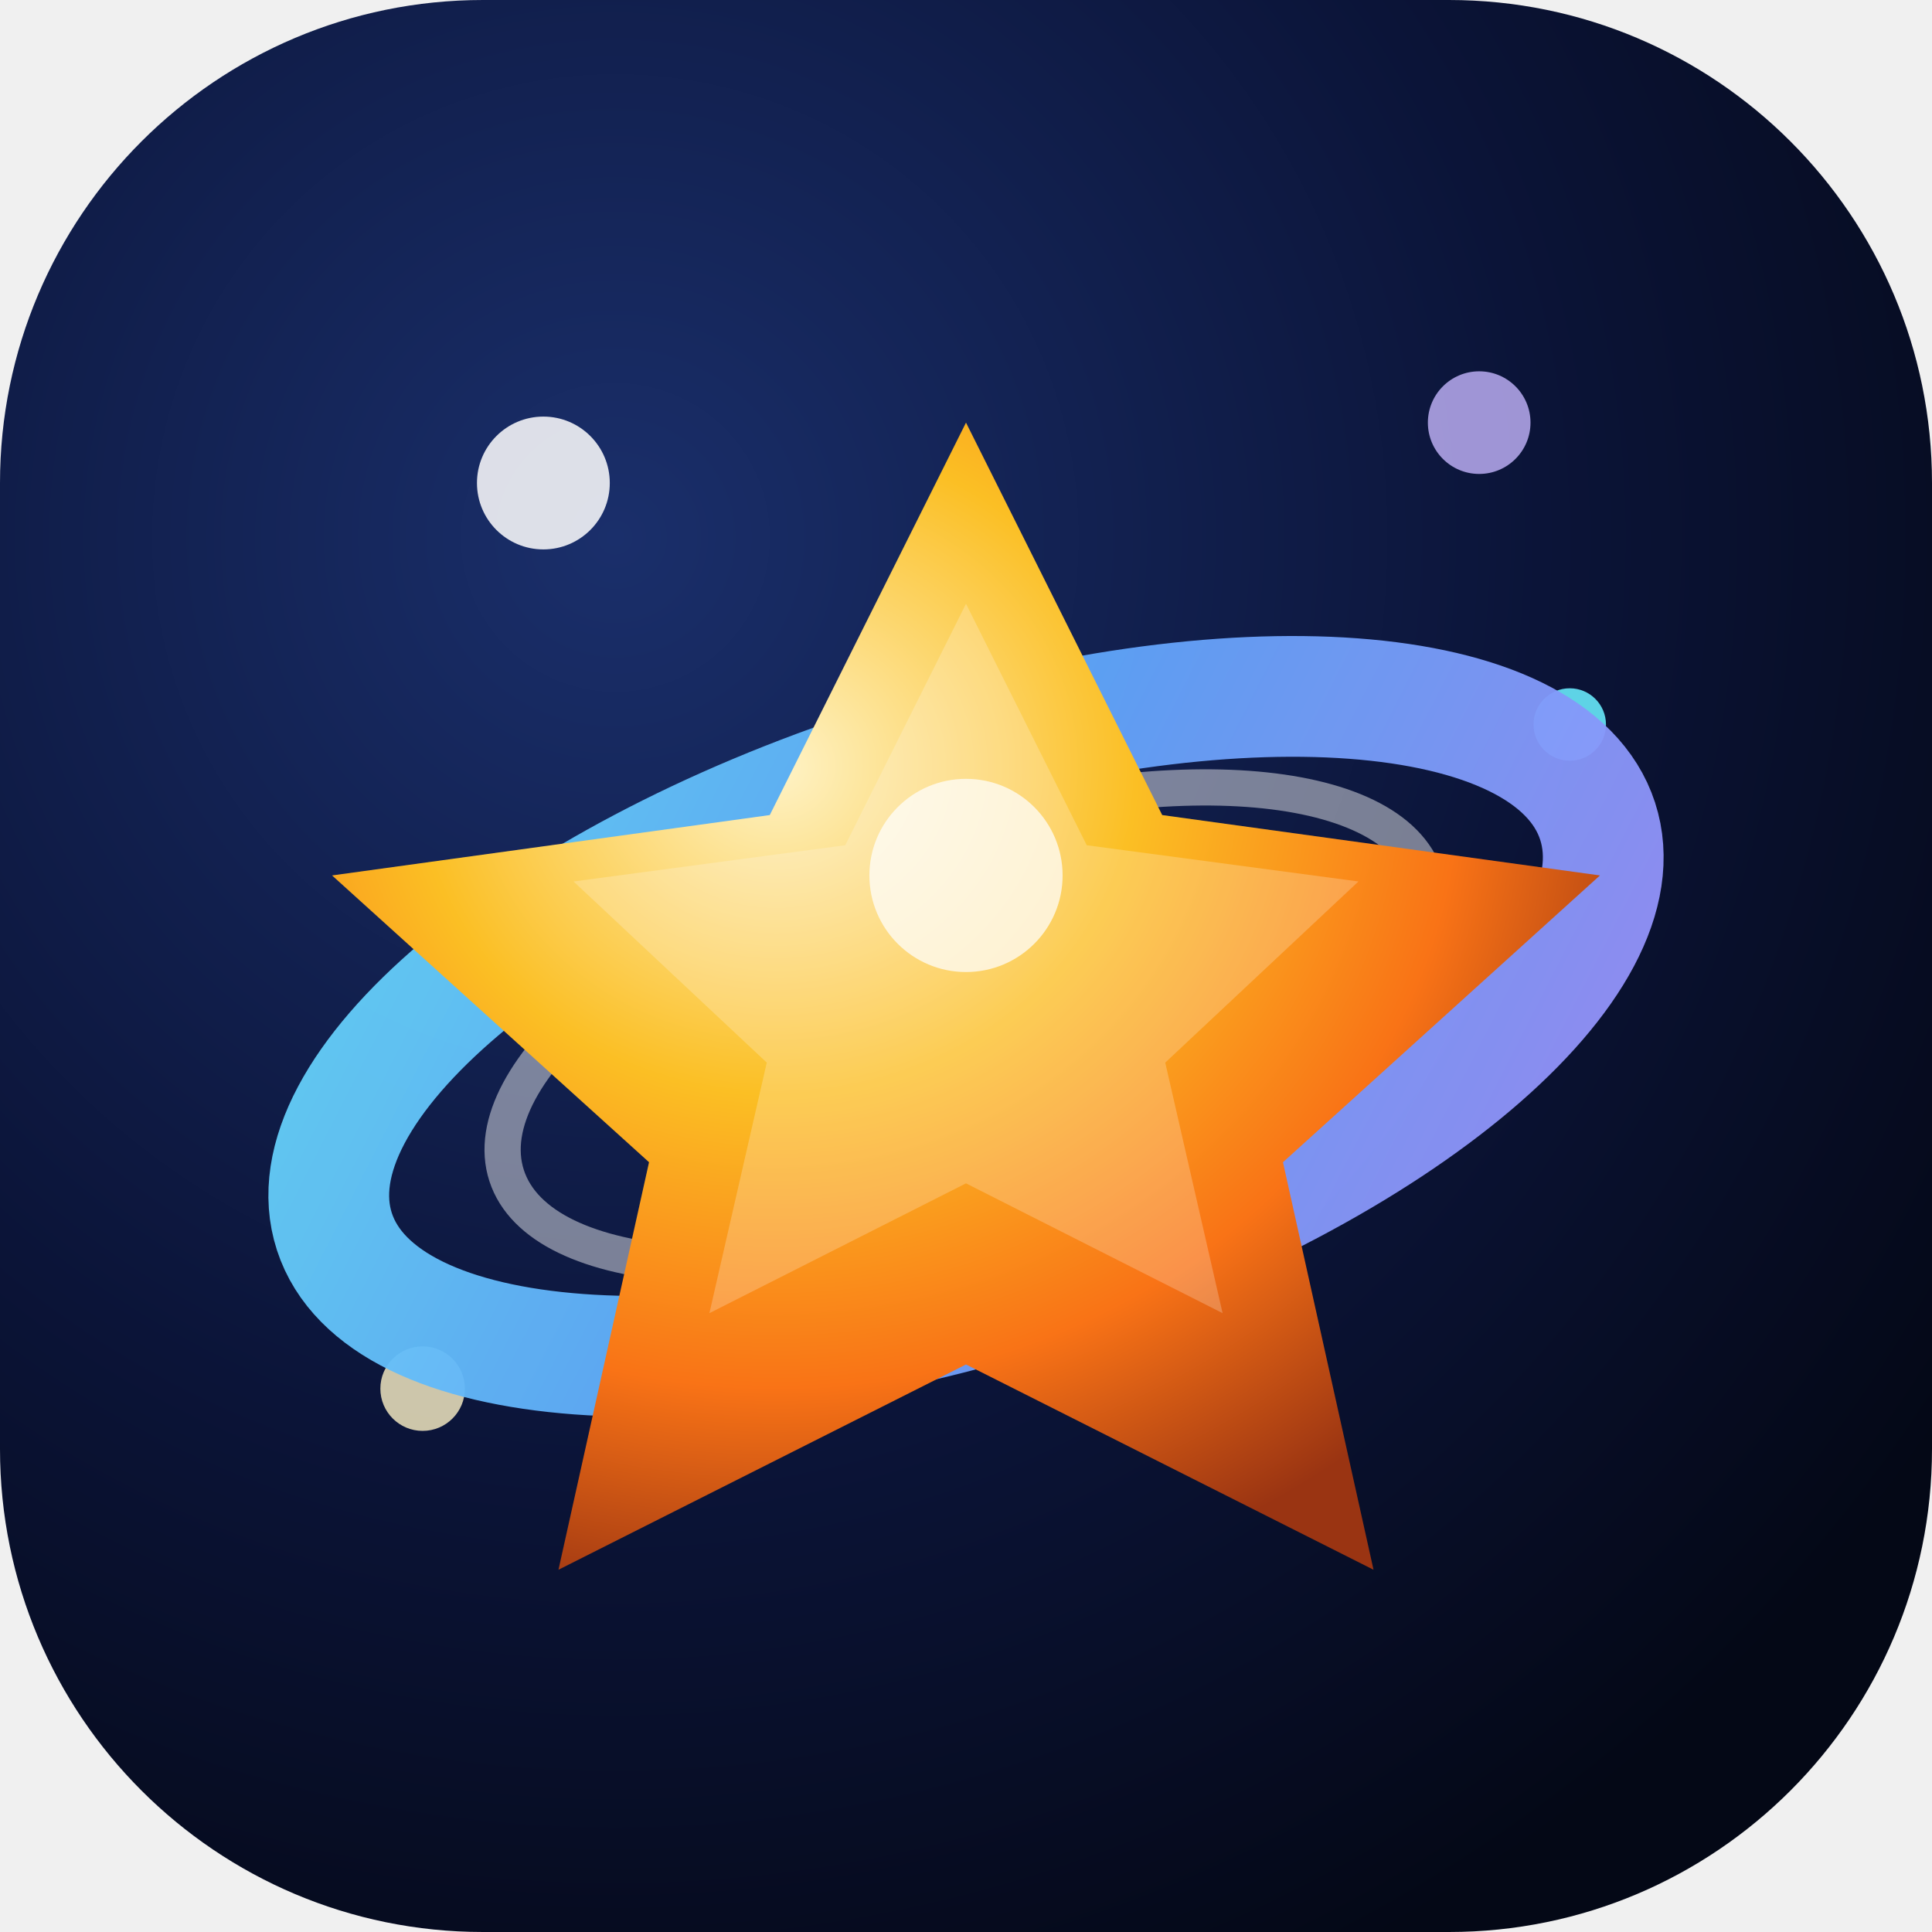
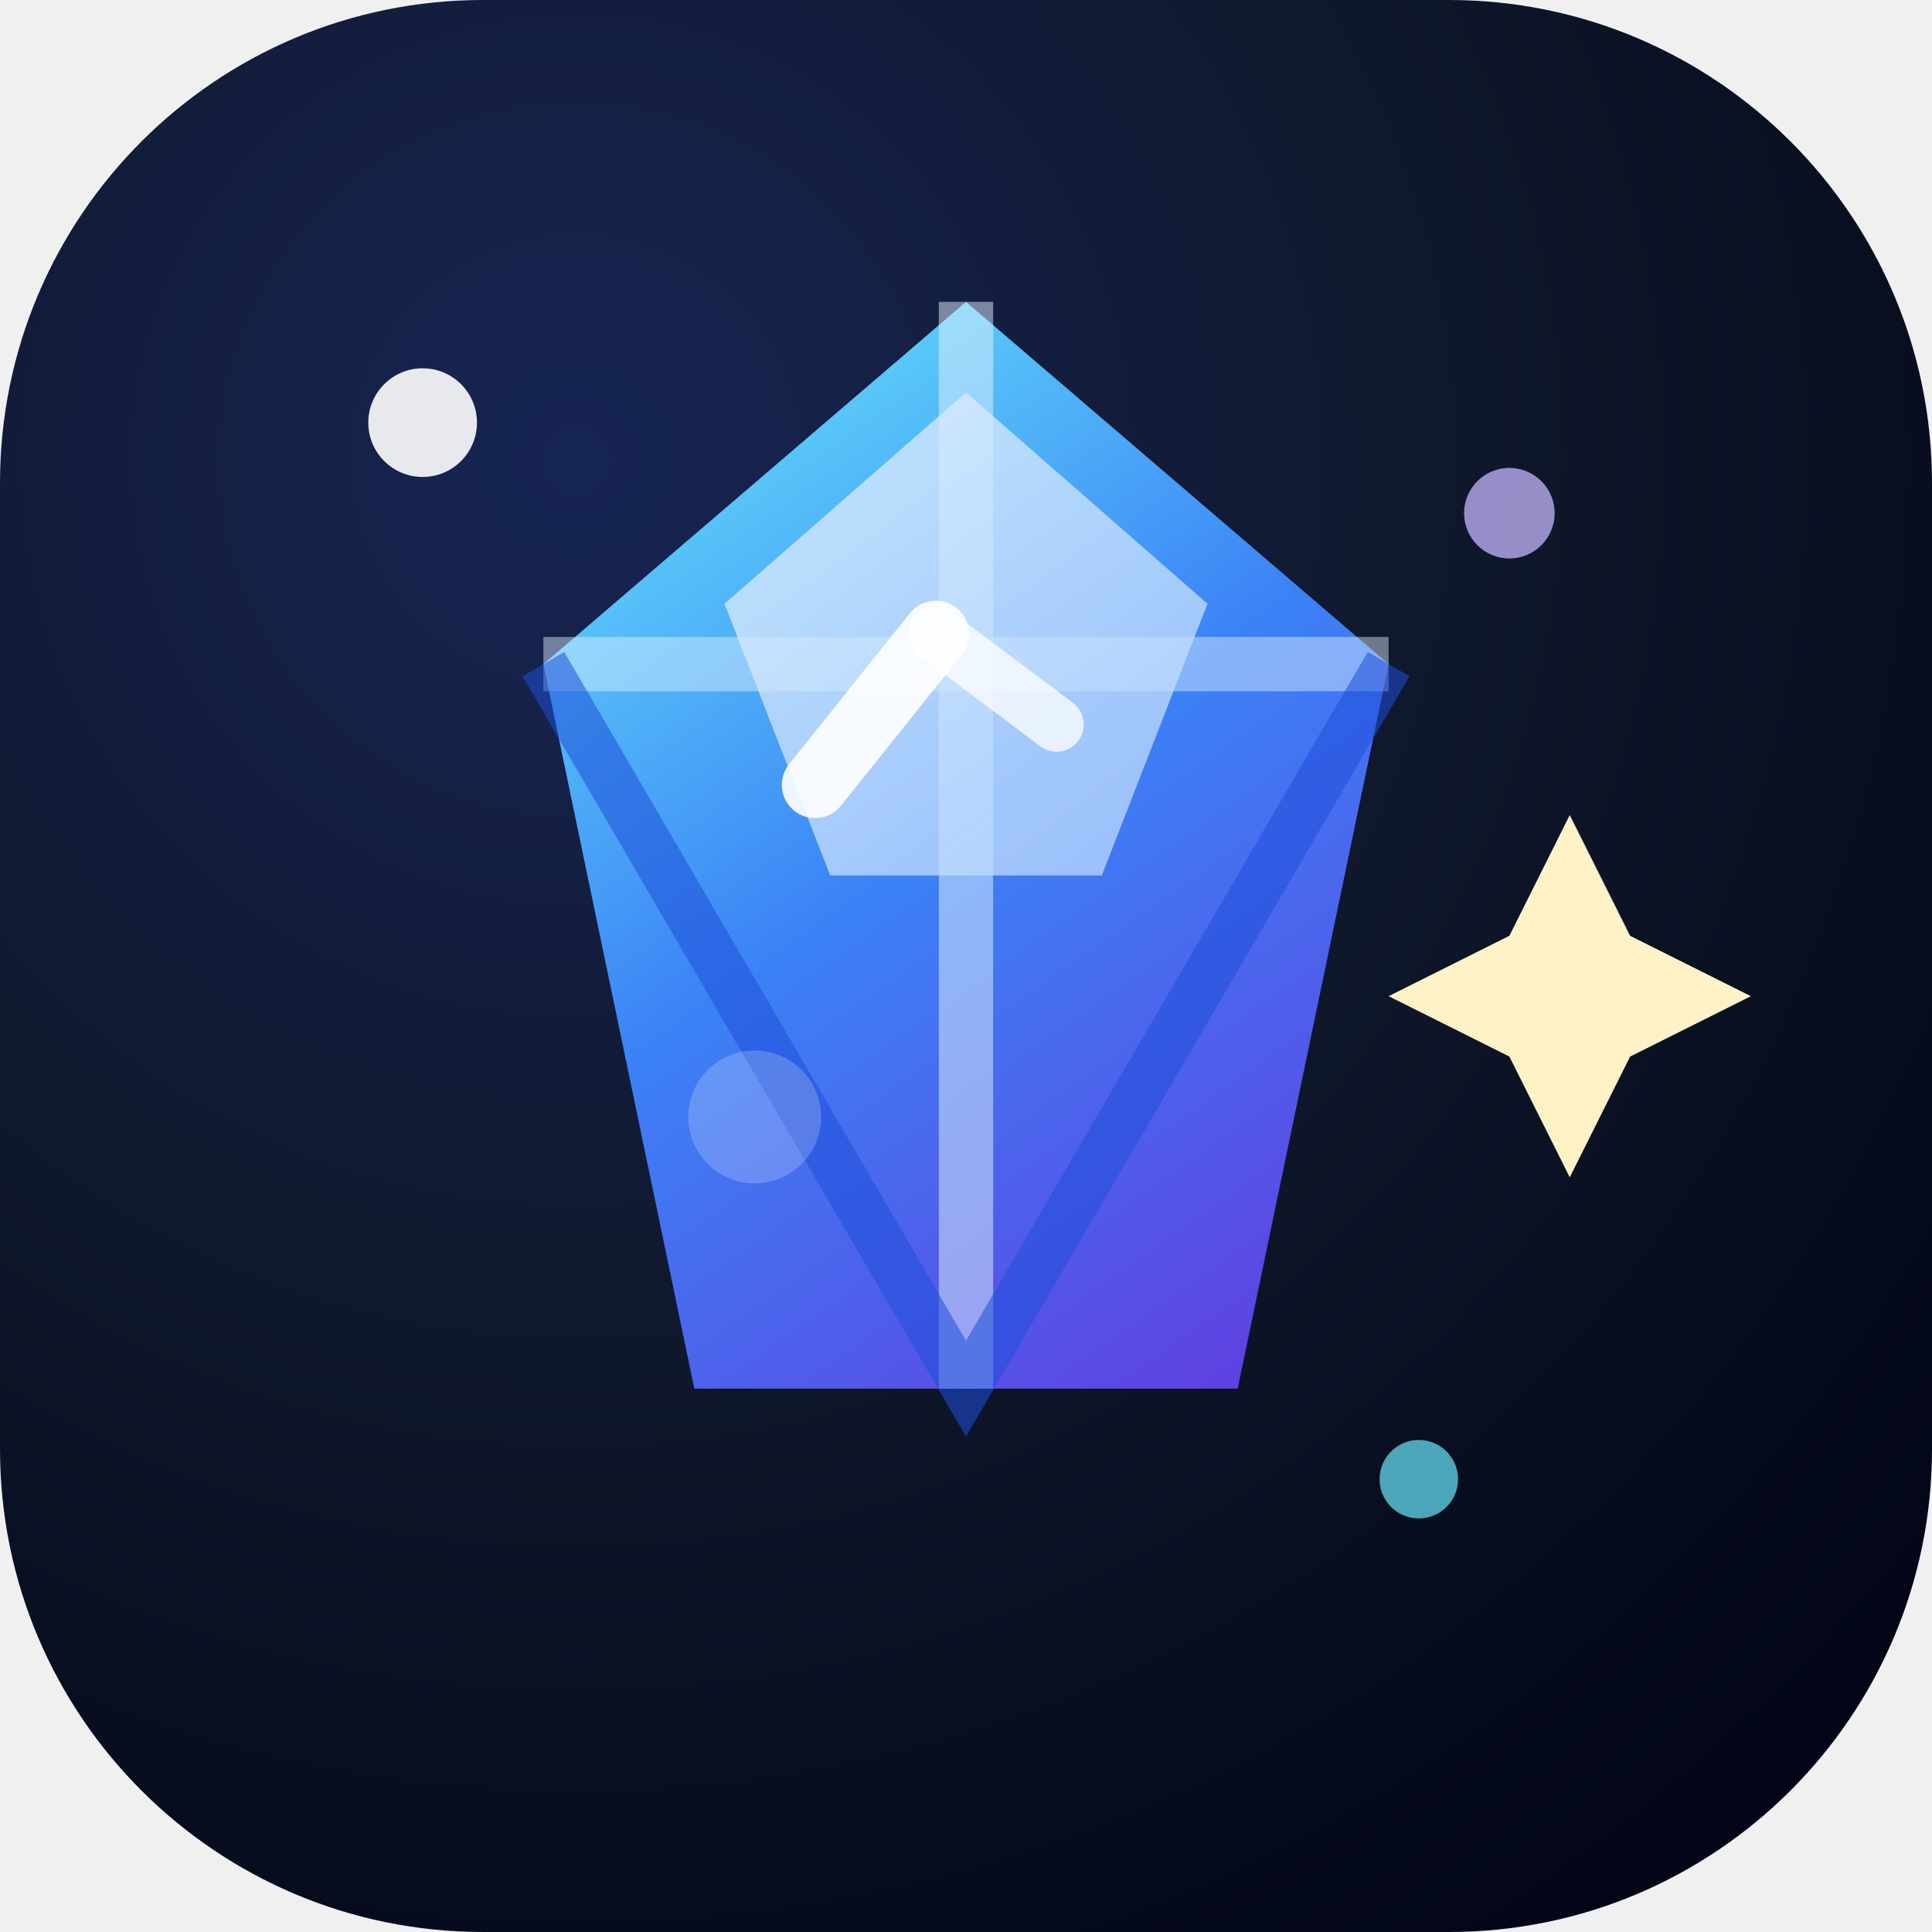
<svg xmlns="http://www.w3.org/2000/svg" viewBox="0 0 64 64">
  <defs>
-     <radialGradient id="bg" cx="32%" cy="28%" r="82%">
-       <stop offset="0%" stop-color="#1a2f6b" />
-       <stop offset="58%" stop-color="#0b1438" />
-       <stop offset="100%" stop-color="#040816" />
+     <radialGradient id="bg" cx="30%" cy="24%" r="90%">
+       <stop offset="0%" stop-color="#172554" />
+       <stop offset="52%" stop-color="#0f172a" />
+       <stop offset="100%" stop-color="#020617" />
    </radialGradient>
-     <radialGradient id="core" cx="35%" cy="30%" r="75%">
-       <stop offset="0%" stop-color="#fef3c7" />
-       <stop offset="38%" stop-color="#fbbf24" />
-       <stop offset="72%" stop-color="#f97316" />
-       <stop offset="100%" stop-color="#9a3412" />
-     </radialGradient>
-     <linearGradient id="ring" x1="12" y1="12" x2="52" y2="52" gradientUnits="userSpaceOnUse">
+     <linearGradient id="gem" x1="18" y1="12" x2="46" y2="52" gradientUnits="userSpaceOnUse">
      <stop offset="0%" stop-color="#67e8f9" />
-       <stop offset="50%" stop-color="#60a5fa" />
-       <stop offset="100%" stop-color="#a78bfa" />
+       <stop offset="42%" stop-color="#3b82f6" />
+       <stop offset="100%" stop-color="#6d28d9" />
+     </linearGradient>
+     <linearGradient id="gemDark" x1="24" y1="20" x2="44" y2="46" gradientUnits="userSpaceOnUse">
+       <stop offset="0%" stop-color="#dbeafe" />
+       <stop offset="100%" stop-color="#93c5fd" />
    </linearGradient>
  </defs>
  <rect width="64" height="64" rx="16" fill="url(#bg)" />
-   <circle cx="18" cy="16" r="2.2" fill="#ffffff" opacity="0.85" />
-   <circle cx="49" cy="14" r="1.7" fill="#c4b5fd" opacity="0.8" />
-   <circle cx="52" cy="24" r="1.2" fill="#67e8f9" opacity="0.9" />
-   <circle cx="14" cy="46" r="1.4" fill="#fef3c7" opacity="0.8" />
-   <ellipse cx="32" cy="34" rx="22" ry="9" fill="none" stroke="url(#ring)" stroke-width="4" transform="rotate(-18 32 34)" opacity="0.95" />
-   <ellipse cx="32" cy="34" rx="16" ry="6.5" fill="none" stroke="#ffffff" stroke-width="1.2" transform="rotate(-18 32 34)" opacity="0.45" />
-   <path d="M32 14 L38.5 27 L53 29 L42.5 38.5 L45.5 52 L32 45.2 L18.5 52 L21.5 38.5 L11 29 L25.5 27 Z" fill="url(#core)" />
-   <path d="M32 20 L36 28 L45 29.2 L38.6 35.2 L40.5 43.5 L32 39.2 L23.5 43.5 L25.4 35.2 L19 29.2 L28 28 Z" fill="#fff7ed" opacity="0.24" />
-   <circle cx="32" cy="29" r="3.2" fill="#ffffff" opacity="0.72" />
+   <circle cx="14" cy="14" r="1.8" fill="#ffffff" opacity="0.9" />
+   <circle cx="50" cy="17" r="1.5" fill="#c4b5fd" opacity="0.75" />
+   <circle cx="47" cy="49" r="1.3" fill="#67e8f9" opacity="0.7" />
+   <path d="M32 10 L46 22 L41 46 L23 46 L18 22 Z" fill="url(#gem)" />
+   <path d="M32 10 L32 46" stroke="#e0f2fe" stroke-width="1.8" opacity="0.5" />
+   <path d="M18 22 L46 22" stroke="#e0f2fe" stroke-width="1.8" opacity="0.45" />
+   <path d="M18 22 L32 46 L46 22" fill="none" stroke="#1d4ed8" stroke-width="1.6" opacity="0.55" />
+   <path d="M24 20 L32 13 L40 20 L36.5 29 L27.5 29 Z" fill="url(#gemDark)" opacity="0.75" />
+   <path d="M27 26 L31 21" stroke="#ffffff" stroke-width="2.2" stroke-linecap="round" opacity="0.9" />
+   <path d="M31 21 L35 24" stroke="#ffffff" stroke-width="1.8" stroke-linecap="round" opacity="0.75" />
+   <path d="M52 27 L54 31 L58 33 L54 35 L52 39 L50 35 L46 33 L50 31 Z" fill="#fef3c7" />
+   <circle cx="25" cy="37" r="2.2" fill="#ffffff" opacity="0.2" />
</svg>
